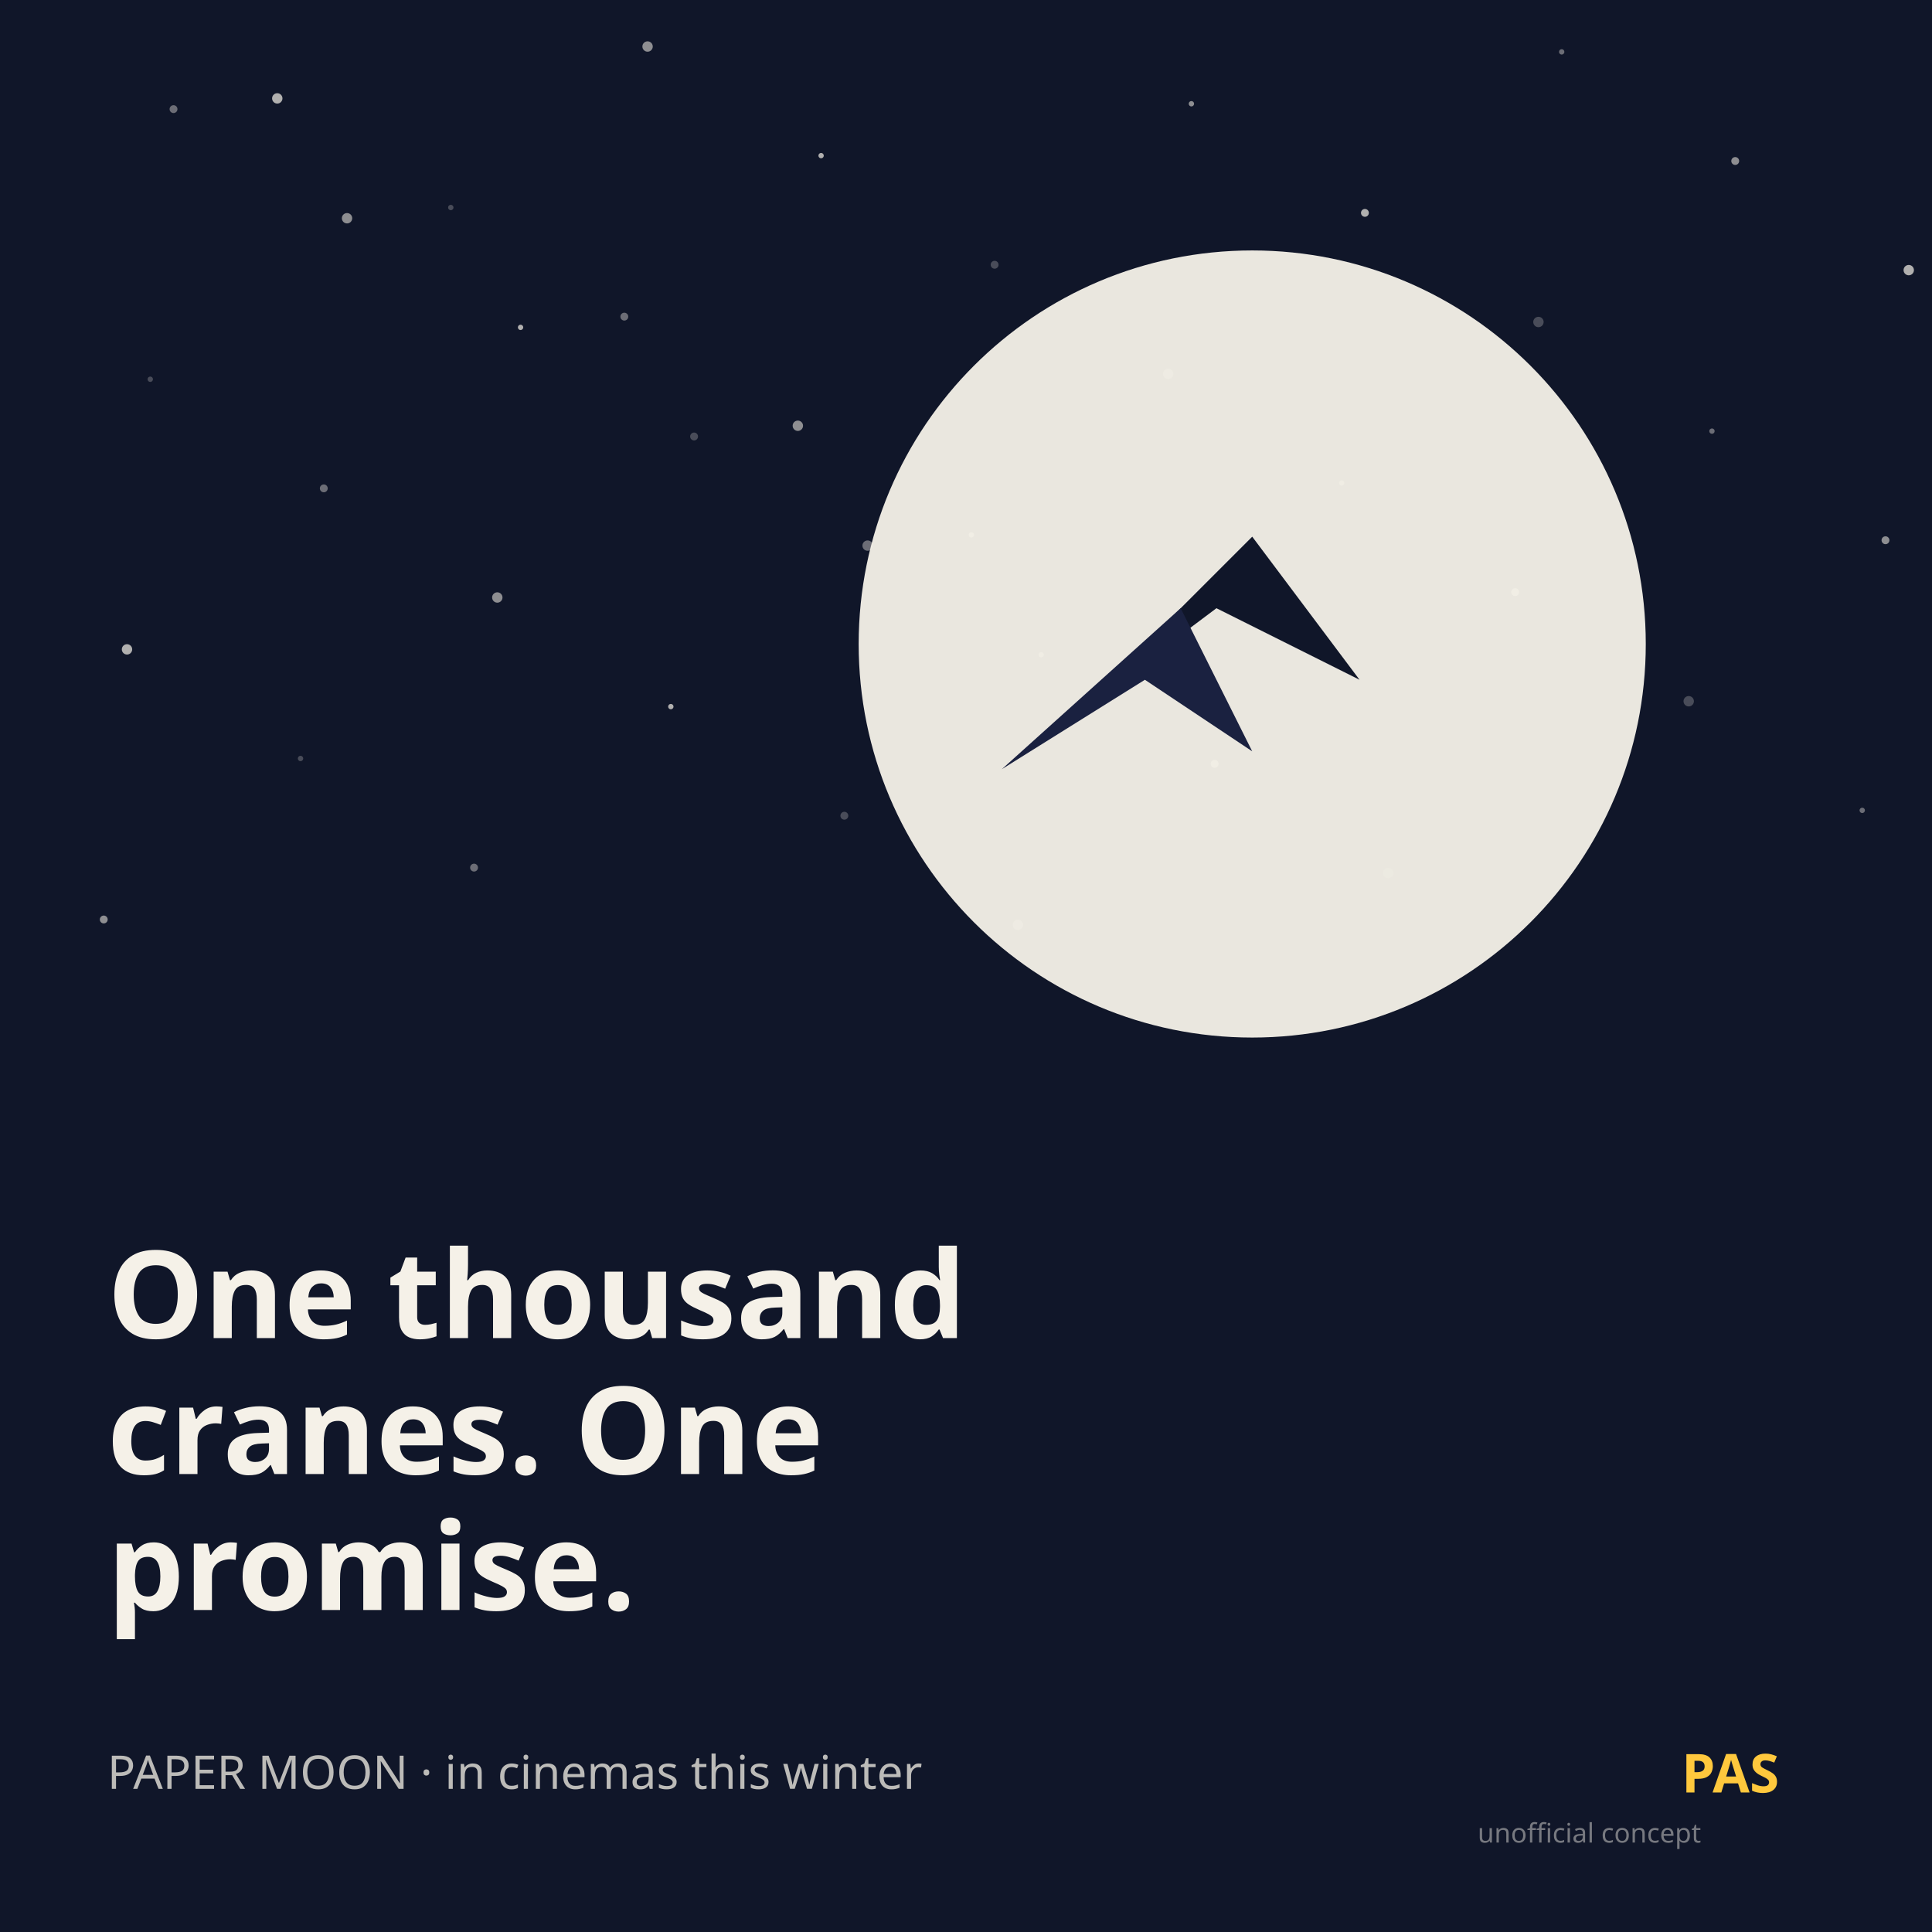
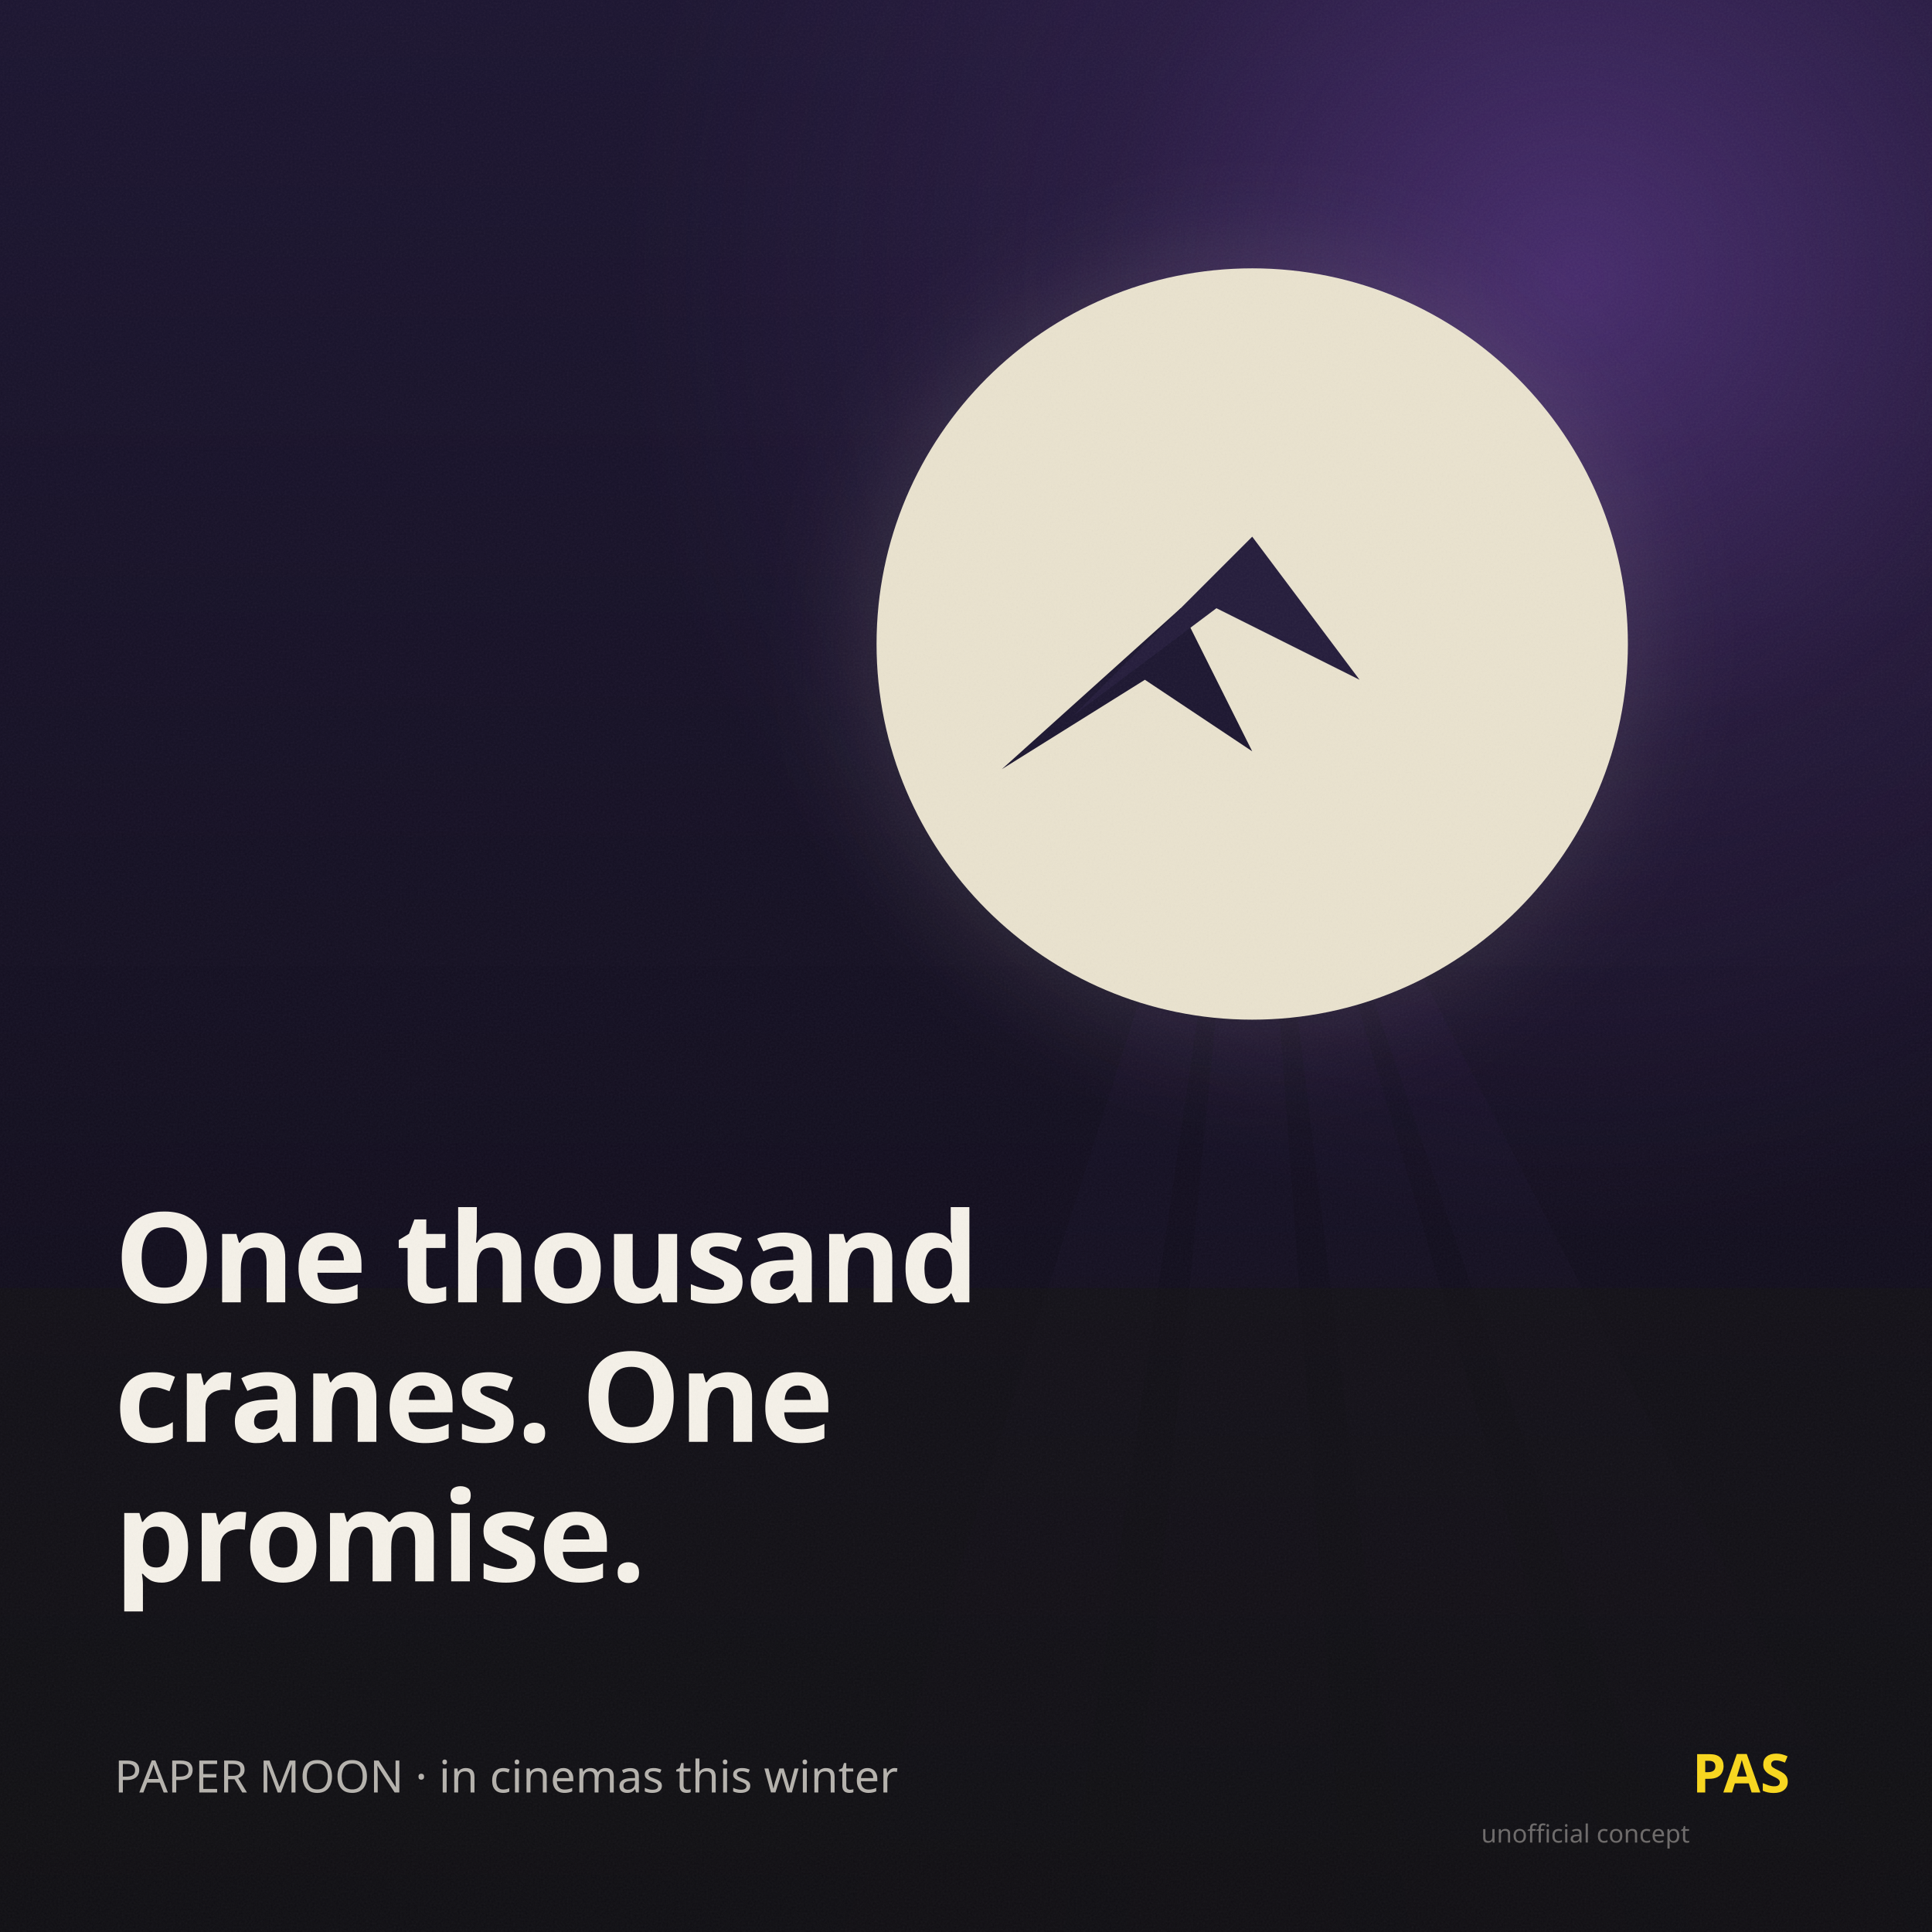
- <svg xmlns="http://www.w3.org/2000/svg" viewBox="0 0 1080 1080" font-family="Fredoka, Trebuchet MS, sans-serif">
-   <rect width="1080" height="1080" fill="#101629" />
-   <circle cx="97" cy="61" r="2.2" fill="#F5F1E8" opacity="0.4" />
-   <circle cx="194" cy="122" r="2.9" fill="#F5F1E8" opacity="0.55" />
-   <circle cx="291" cy="183" r="1.5" fill="#F5F1E8" opacity="0.7" />
-   <circle cx="388" cy="244" r="2.2" fill="#F5F1E8" opacity="0.25" />
-   <circle cx="485" cy="305" r="2.9" fill="#F5F1E8" opacity="0.4" />
-   <circle cx="582" cy="366" r="1.5" fill="#F5F1E8" opacity="0.55" />
-   <circle cx="679" cy="427" r="2.2" fill="#F5F1E8" opacity="0.7" />
-   <circle cx="776" cy="488" r="2.9" fill="#F5F1E8" opacity="0.25" />
-   <circle cx="873" cy="29" r="1.5" fill="#F5F1E8" opacity="0.4" />
-   <circle cx="970" cy="90" r="2.2" fill="#F5F1E8" opacity="0.55" />
-   <circle cx="1067" cy="151" r="2.9" fill="#F5F1E8" opacity="0.7" />
-   <circle cx="84" cy="212" r="1.5" fill="#F5F1E8" opacity="0.25" />
-   <circle cx="181" cy="273" r="2.2" fill="#F5F1E8" opacity="0.4" />
-   <circle cx="278" cy="334" r="2.9" fill="#F5F1E8" opacity="0.55" />
-   <circle cx="375" cy="395" r="1.5" fill="#F5F1E8" opacity="0.7" />
-   <circle cx="472" cy="456" r="2.2" fill="#F5F1E8" opacity="0.25" />
-   <circle cx="569" cy="517" r="2.9" fill="#F5F1E8" opacity="0.4" />
-   <circle cx="666" cy="58" r="1.5" fill="#F5F1E8" opacity="0.55" />
-   <circle cx="763" cy="119" r="2.2" fill="#F5F1E8" opacity="0.7" />
-   <circle cx="860" cy="180" r="2.9" fill="#F5F1E8" opacity="0.25" />
-   <circle cx="957" cy="241" r="1.5" fill="#F5F1E8" opacity="0.4" />
-   <circle cx="1054" cy="302" r="2.2" fill="#F5F1E8" opacity="0.55" />
-   <circle cx="71" cy="363" r="2.9" fill="#F5F1E8" opacity="0.7" />
-   <circle cx="168" cy="424" r="1.5" fill="#F5F1E8" opacity="0.25" />
-   <circle cx="265" cy="485" r="2.2" fill="#F5F1E8" opacity="0.4" />
-   <circle cx="362" cy="26" r="2.9" fill="#F5F1E8" opacity="0.55" />
-   <circle cx="459" cy="87" r="1.5" fill="#F5F1E8" opacity="0.7" />
-   <circle cx="556" cy="148" r="2.2" fill="#F5F1E8" opacity="0.25" />
-   <circle cx="653" cy="209" r="2.9" fill="#F5F1E8" opacity="0.4" />
-   <circle cx="750" cy="270" r="1.5" fill="#F5F1E8" opacity="0.55" />
-   <circle cx="847" cy="331" r="2.2" fill="#F5F1E8" opacity="0.7" />
-   <circle cx="944" cy="392" r="2.9" fill="#F5F1E8" opacity="0.25" />
-   <circle cx="1041" cy="453" r="1.5" fill="#F5F1E8" opacity="0.4" />
-   <circle cx="58" cy="514" r="2.2" fill="#F5F1E8" opacity="0.55" />
-   <circle cx="155" cy="55" r="2.9" fill="#F5F1E8" opacity="0.7" />
-   <circle cx="252" cy="116" r="1.5" fill="#F5F1E8" opacity="0.25" />
-   <circle cx="349" cy="177" r="2.2" fill="#F5F1E8" opacity="0.4" />
-   <circle cx="446" cy="238" r="2.9" fill="#F5F1E8" opacity="0.55" />
-   <circle cx="543" cy="299" r="1.5" fill="#F5F1E8" opacity="0.7" />
-   <circle cx="700" cy="360" r="220" fill="#F5F1E8" opacity="0.95" />
-   <path d="M600 400 L680 340 L760 380 L700 300 Z" fill="#101629" />
-   <path d="M620 420 L700 360 L790 400 L720 320 Z" fill="#8A7CFF" opacity="0.0" />
-   <path d="M560 430 L640 380 L700 420 L660 340 Z" fill="#1A2140" />
-   <text x="60" y="748" font-size="68" font-weight="700" fill="#F5F1E8">
-     <tspan x="60" dy="0">One thousand</tspan>
-     <tspan x="60" dy="76">cranes. One</tspan>
-     <tspan x="60" dy="76">promise.</tspan>
+ <svg xmlns="http://www.w3.org/2000/svg" viewBox="0 0 1080 1080" font-family="Nunito, Trebuchet MS, sans-serif">
+   <defs>
+     <linearGradient id="atmos" x1="0" y1="0" x2="0" y2="1">
+       <stop offset="0" stop-color="#1B1430" />
+       <stop offset="1" stop-color="#0C0913" />
+     </linearGradient>
+     <radialGradient id="key" cx="0.648" cy="0.333" r="0.62">
+       <stop offset="0" stop-color="#6B3FA0" stop-opacity="0.55" />
+       <stop offset="0.35" stop-color="#6B3FA0" stop-opacity="0.16" />
+       <stop offset="0.7" stop-color="#6B3FA0" stop-opacity="0" />
+     </radialGradient>
+     <linearGradient id="ray" x1="0" y1="0" x2="0" y2="1">
+       <stop offset="0" stop-color="#6B3FA0" stop-opacity="0.5" />
+       <stop offset="1" stop-color="#6B3FA0" stop-opacity="0" />
+     </linearGradient>
+     <filter id="grain">
+       <feTurbulence type="fractalNoise" baseFrequency="0.9" numOctaves="2" stitchTiles="stitch" />
+       <feColorMatrix type="saturate" values="0" />
+     </filter>
+     <filter id="soft" x="-40%" y="-40%" width="180%" height="180%">
+       <feGaussianBlur stdDeviation="26" />
+     </filter>
+   </defs>
+   <rect width="1080" height="1080" fill="url(#atmos)" />
+   <ellipse cx="700" cy="360" rx="620" ry="620" fill="url(#key)" />
+   <g opacity="0.10">
+     <polygon points="700,360 440,1180 580,1180" fill="url(#ray)" />
+     <polygon points="700,360 620,1180 760,1180" fill="url(#ray)" />
+     <polygon points="700,360 800,1180 940,1180" fill="url(#ray)" />
+     <polygon points="700,360 980,1180 1120,1180" fill="url(#ray)" />
+   </g>
+   <circle cx="700" cy="360" r="222" fill="#EFE7D2" opacity="0.10" filter="url(#soft)" />
+   <circle cx="700" cy="360" r="210" fill="#E9E2CE" />
+   <path d="M560 430 L640 380 L700 420 L660 340 Z" fill="#1C1630" />
+   <path d="M600 400 L680 340 L760 380 L700 300 Z" fill="#241C3B" />
+   <rect x="0" y="720" width="1080" height="360" fill="#121212" opacity="0.55" />
+   <text x="64" y="728" font-size="70" font-weight="800" letter-spacing="-1" fill="#F5F1E8">
+     <tspan x="64" dy="0">One thousand</tspan>
+     <tspan x="64" dy="78">cranes. One</tspan>
+     <tspan x="64" dy="78">promise.</tspan>
  </text>
-   <text x="60" y="1000" font-size="26" fill="#F5F1E8" opacity="0.75">PAPER MOON · in cinemas this winter</text>
-   <text x="940" y="1002" font-size="30" font-weight="700" fill="#FFC83D">PAS</text>
-   <text x="826" y="1030" font-size="15" fill="#F5F1E8" opacity="0.45">unofficial concept</text>
+   <text x="64" y="1002" font-size="25" fill="#F5F1E8" opacity="0.72">PAPER MOON · in cinemas this winter</text>
+   <text x="946" y="1002" font-size="30" font-weight="800" fill="#F9D71C">PAS</text>
+   <text x="828" y="1030" font-size="14" fill="#F5F1E8" opacity="0.4">unofficial concept</text>
+   <rect width="1080" height="1080" filter="url(#grain)" opacity="0.06" />
</svg>
